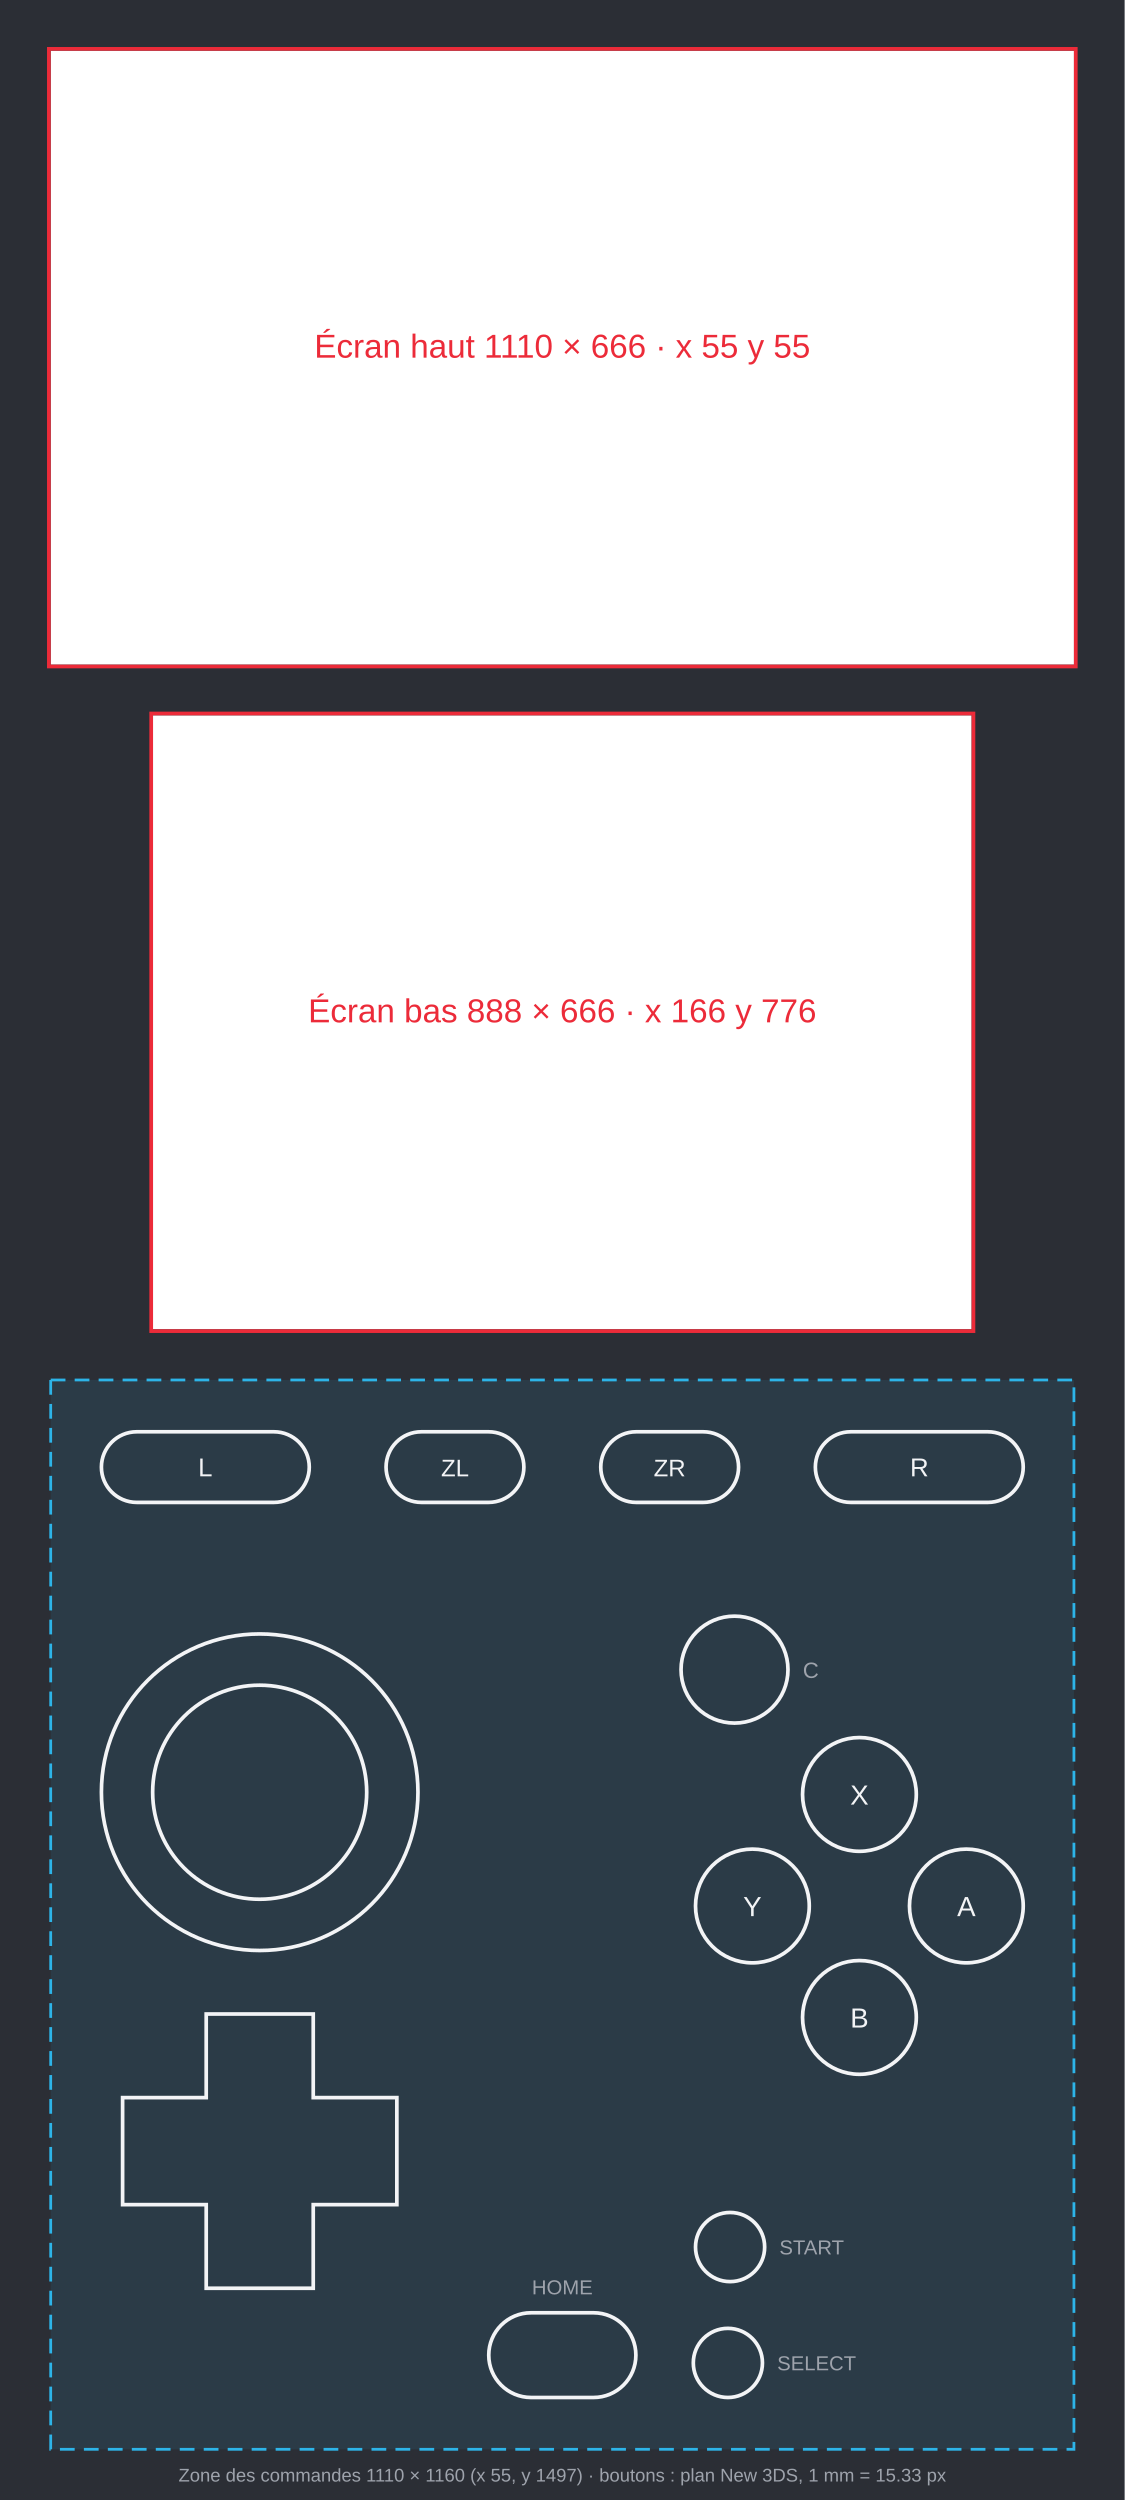
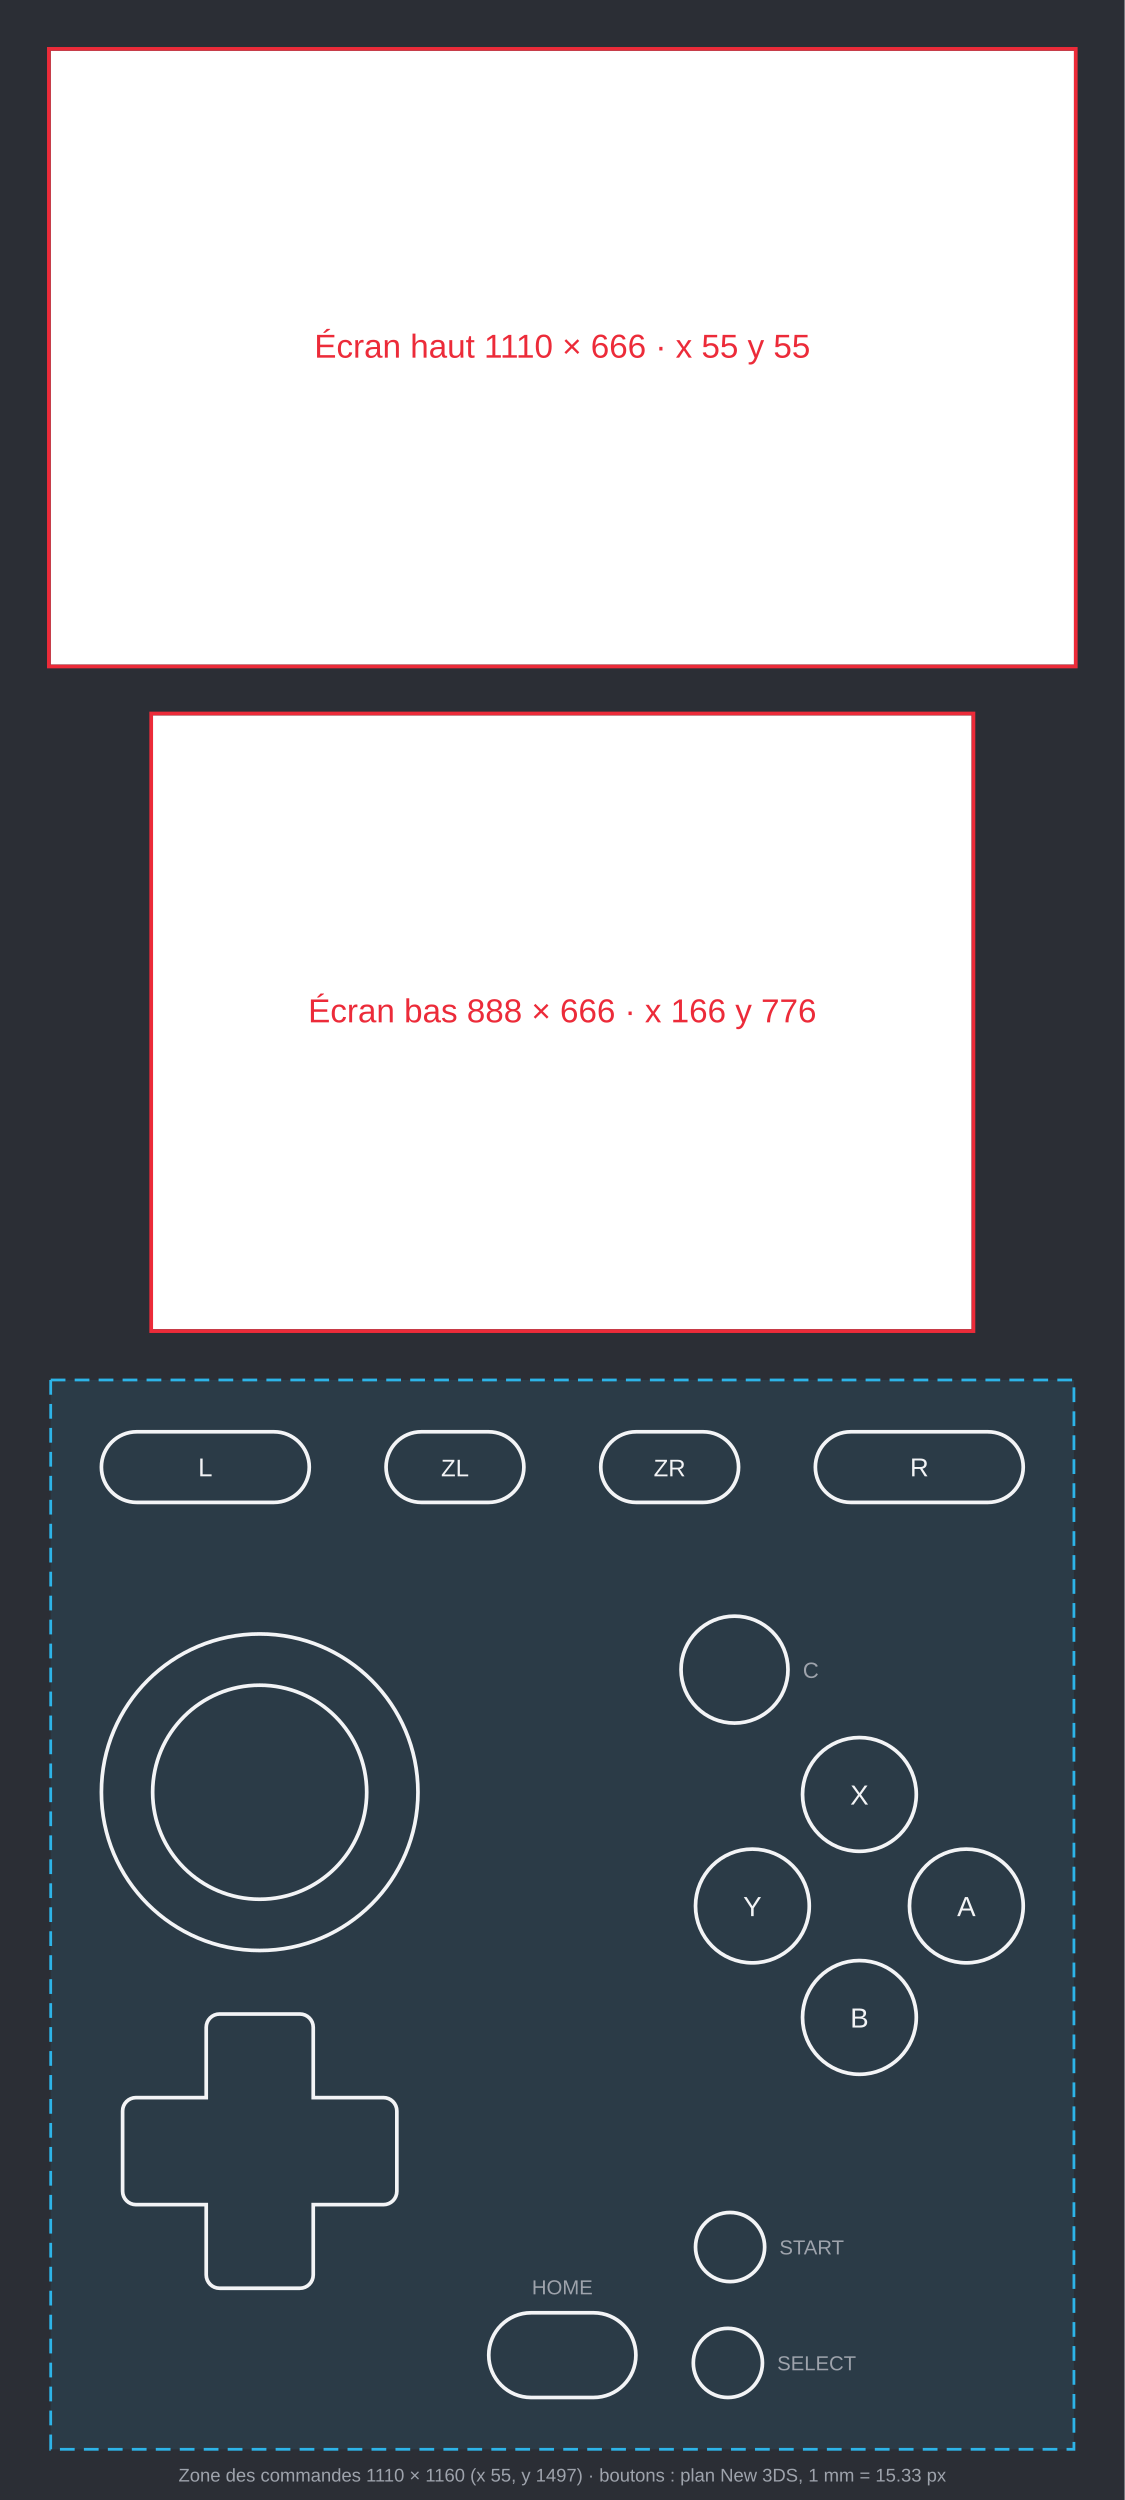
<svg xmlns="http://www.w3.org/2000/svg" width="1220" height="2712" viewBox="0 0 1220 2712">
  <style>text{font-family:Arial,Helvetica,sans-serif}</style>
  <g id="skin">
    <path fill-rule="evenodd" fill="#2B2E35" d="M0 0h1220v2712h-1220z M55 55h1110v666h-1110z M166 776h888v666h-888z" />
  </g>
  <g id="ecrans" fill="none" stroke="#EC2B39" stroke-width="4">
    <rect x="53" y="53" width="1114" height="670" />
    <rect x="164" y="774" width="892" height="670" />
  </g>
  <g id="zones">
    <rect x="55" y="1497" width="1110" height="1160" fill="#2DB4E8" fill-opacity="0.10" stroke="#2DB4E8" stroke-width="3" stroke-dasharray="16 10" />
  </g>
  <g id="boutons" fill="none" stroke="#F3F4F6" stroke-width="4">
    <rect x="110" y="1553.2" width="225.5" height="76.6" rx="38.3" />
    <text x="222.7" y="1601.5" fill="#F3F4F6" stroke="none" font-size="28" text-anchor="middle">L</text>
    <rect x="418.8" y="1553.2" width="149.5" height="76.6" rx="38.3" />
    <text x="493.6" y="1601.5" fill="#F3F4F6" stroke="none" font-size="26" text-anchor="middle">ZL</text>
    <rect x="884.5" y="1553.2" width="225.5" height="76.6" rx="38.3" />
    <text x="997.3" y="1601.5" fill="#F3F4F6" stroke="none" font-size="28" text-anchor="middle">R</text>
    <rect x="651.7" y="1553.2" width="149.5" height="76.6" rx="38.3" />
    <text x="726.4" y="1601.5" fill="#F3F4F6" stroke="none" font-size="26" text-anchor="middle">ZR</text>
    <circle cx="281.7" cy="1944.2" r="171.7" />
    <circle cx="281.7" cy="1944.2" r="116.1" />
-     <path d="M223.7 2184.8h116.1v90.7h90.7v116.1h-90.7v90.7h-116.1v-90.7h-90.7v-116.1h90.7z" />
+     <path d="M223.7 2199.3a14.5 14.5 0 0 1 14.5 -14.5h87.1a14.5 14.5 0 0 1 14.5 14.5v76.2h76.2a14.5 14.5 0 0 1 14.5 14.5v87.1a14.5 14.5 0 0 1 -14.5 14.5h-76.2v76.2a14.5 14.5 0 0 1 -14.5 14.5h-87.1a14.5 14.5 0 0 1 -14.5 -14.5v-76.2h-76.2a14.5 14.5 0 0 1 -14.5 -14.5v-87.1a14.5 14.5 0 0 1 14.5 -14.5h76.2z" />
    <circle cx="932.3" cy="1946.6" r="61.7" />
    <text x="932.3" y="1957.6" fill="#F3F4F6" stroke="none" font-size="30" text-anchor="middle">X</text>
    <circle cx="816.2" cy="2067.6" r="61.7" />
    <text x="816.2" y="2078.6" fill="#F3F4F6" stroke="none" font-size="30" text-anchor="middle">Y</text>
    <circle cx="1048.3" cy="2067.6" r="61.7" />
    <text x="1048.3" y="2078.6" fill="#F3F4F6" stroke="none" font-size="30" text-anchor="middle">A</text>
    <circle cx="932.3" cy="2188.5" r="61.7" />
    <text x="932.3" y="2199.5" fill="#F3F4F6" stroke="none" font-size="30" text-anchor="middle">B</text>
    <circle cx="796.8" cy="1811.2" r="58.0" />
    <text x="870.9" y="1820.2" fill="#9EA3AC" stroke="none" font-size="24" text-anchor="start">C</text>
    <circle cx="792.0" cy="2437.6" r="37.5" />
    <text x="845.5" y="2445.6" fill="#9EA3AC" stroke="none" font-size="22" text-anchor="start">START</text>
    <circle cx="789.6" cy="2563.3" r="37.5" />
    <text x="843.1" y="2571.3" fill="#9EA3AC" stroke="none" font-size="22" text-anchor="start">SELECT</text>
    <rect x="530.2" y="2508.9" width="159.6" height="91.9" rx="45.9" />
    <text x="610" y="2488.9" fill="#9EA3AC" stroke="none" font-size="22" text-anchor="middle">HOME</text>
  </g>
  <g id="cotes" font-size="36" fill="#EC2B39" text-anchor="middle">
    <text x="610" y="388">Écran haut 1110 × 666 · x 55 y 55</text>
    <text x="610" y="1109">Écran bas 888 × 666 · x 166 y 776</text>
  </g>
  <g id="legende">
    <text x="610" y="2692" font-size="20" fill="#9EA3AC" text-anchor="middle">Zone des commandes 1110 × 1160 (x 55, y 1497) · boutons : plan New 3DS, 1 mm = 15.33 px</text>
  </g>
</svg>
